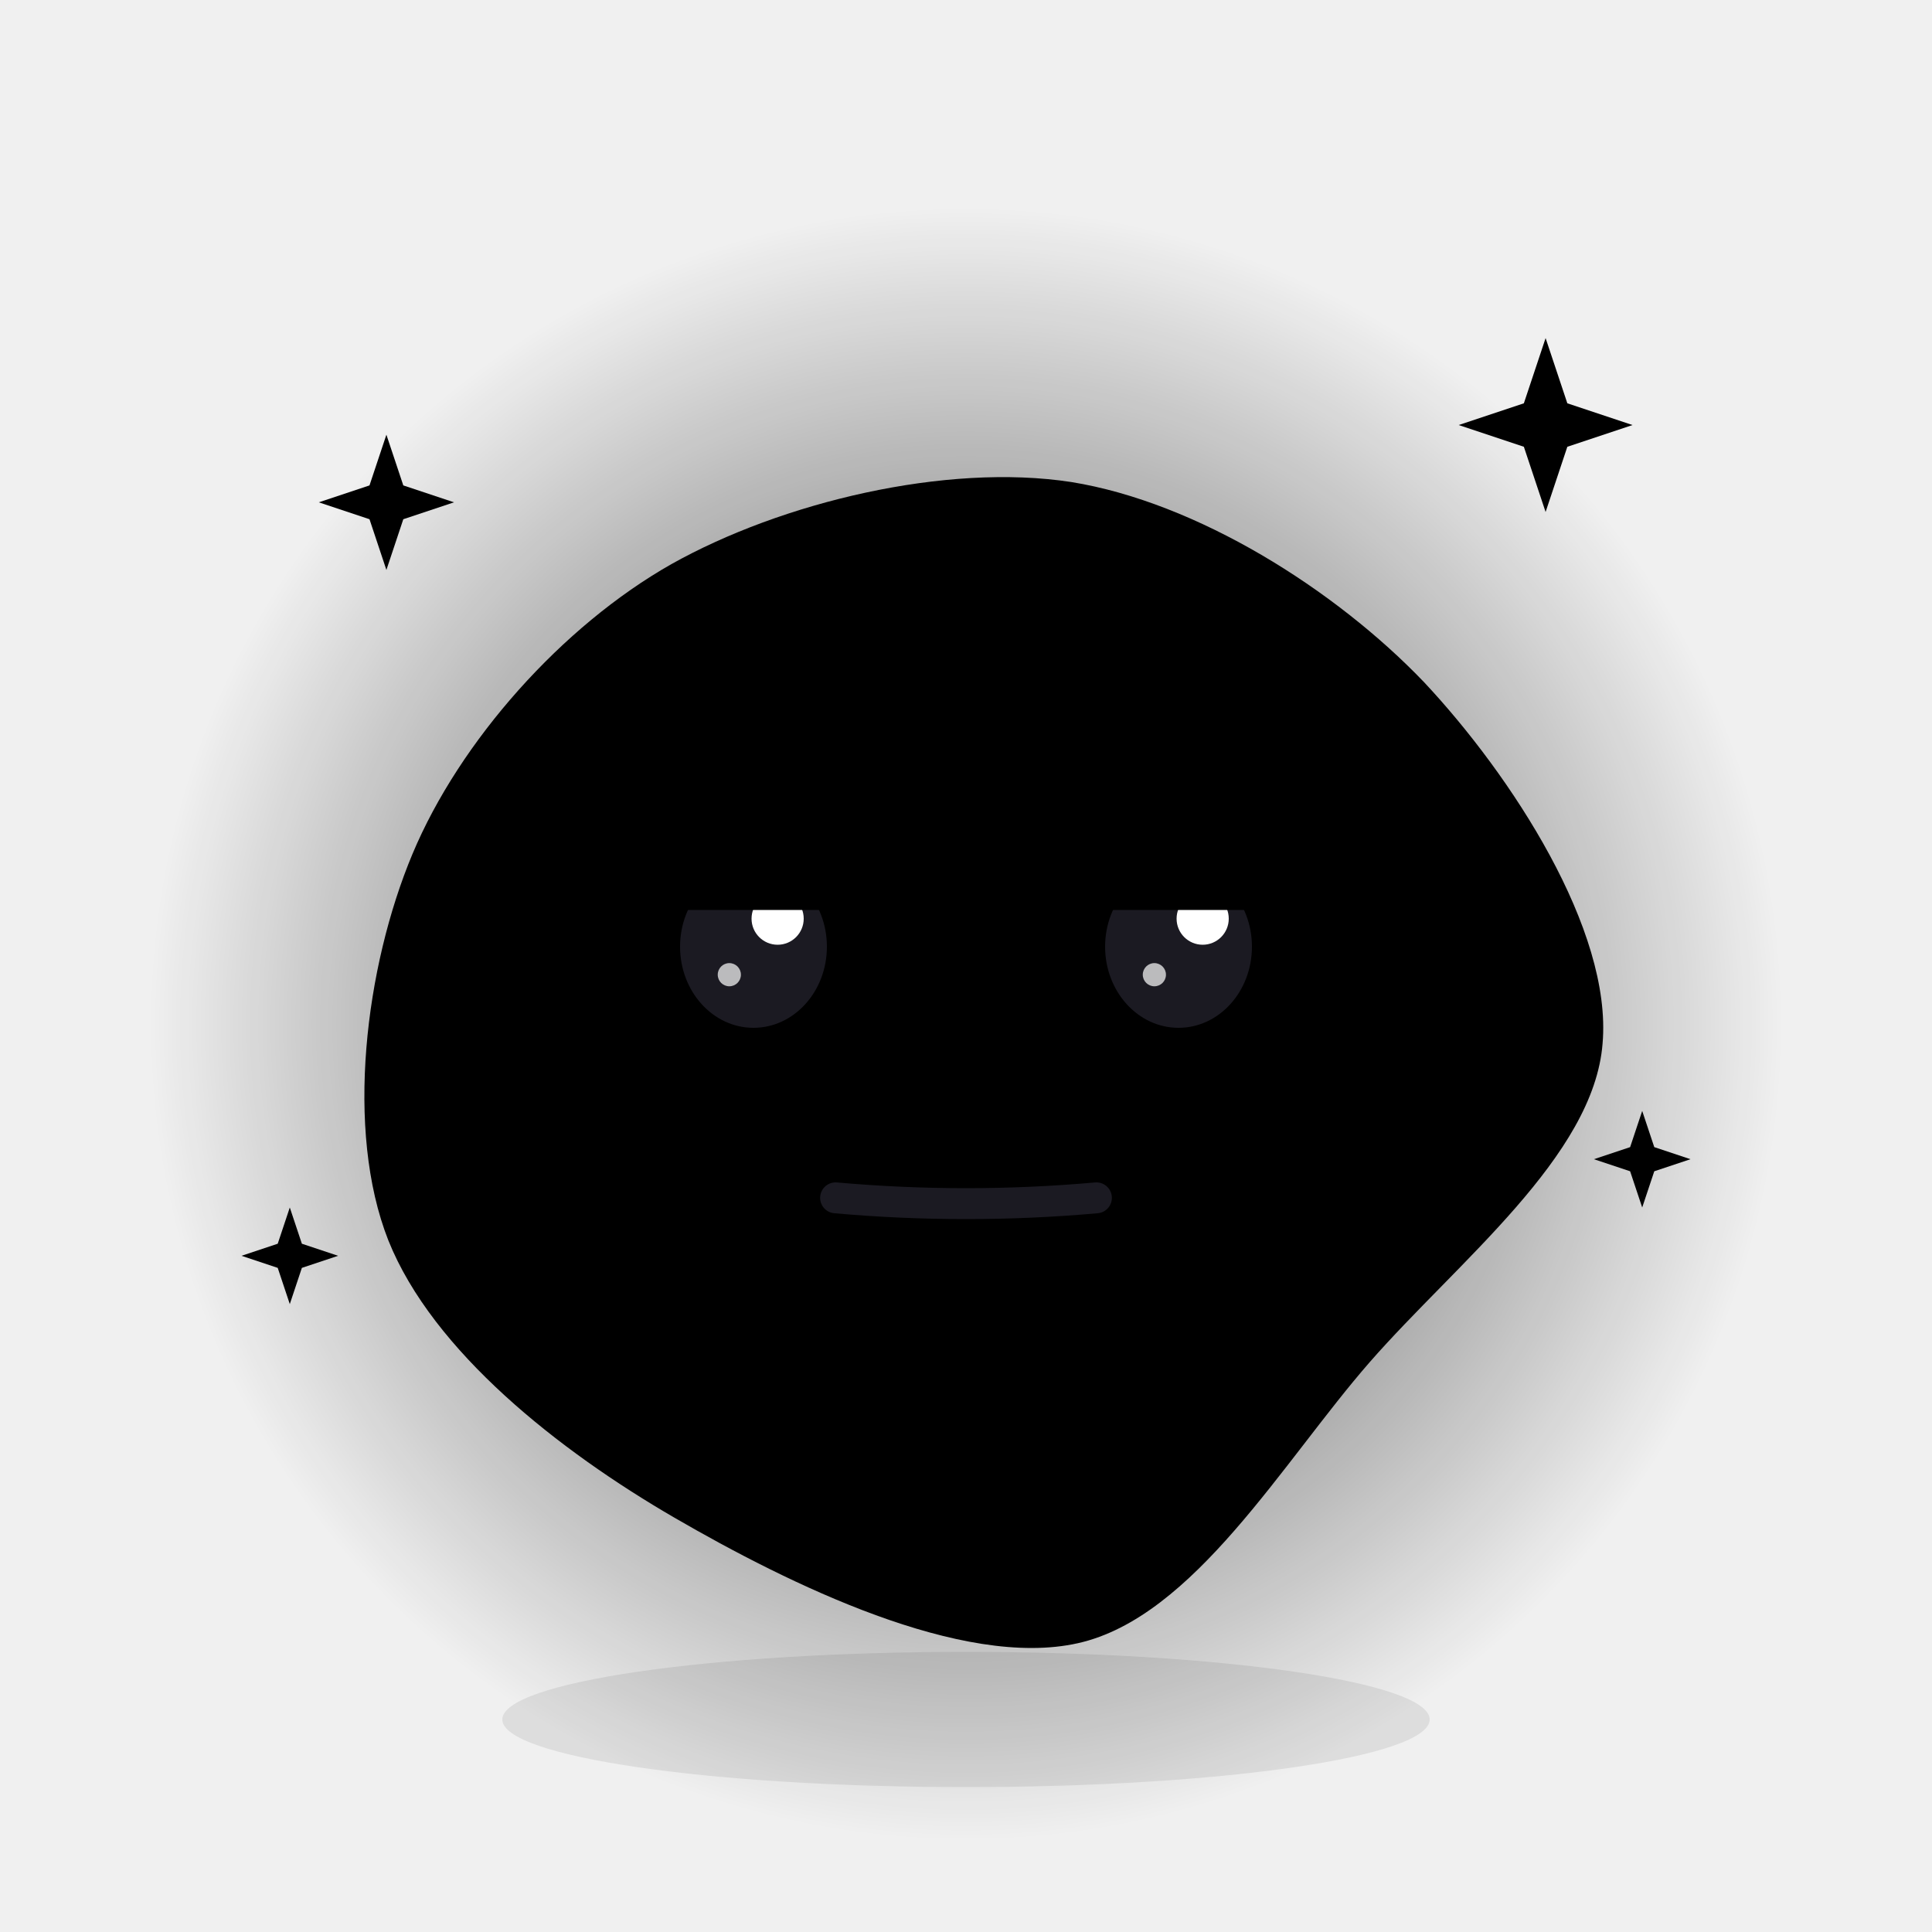
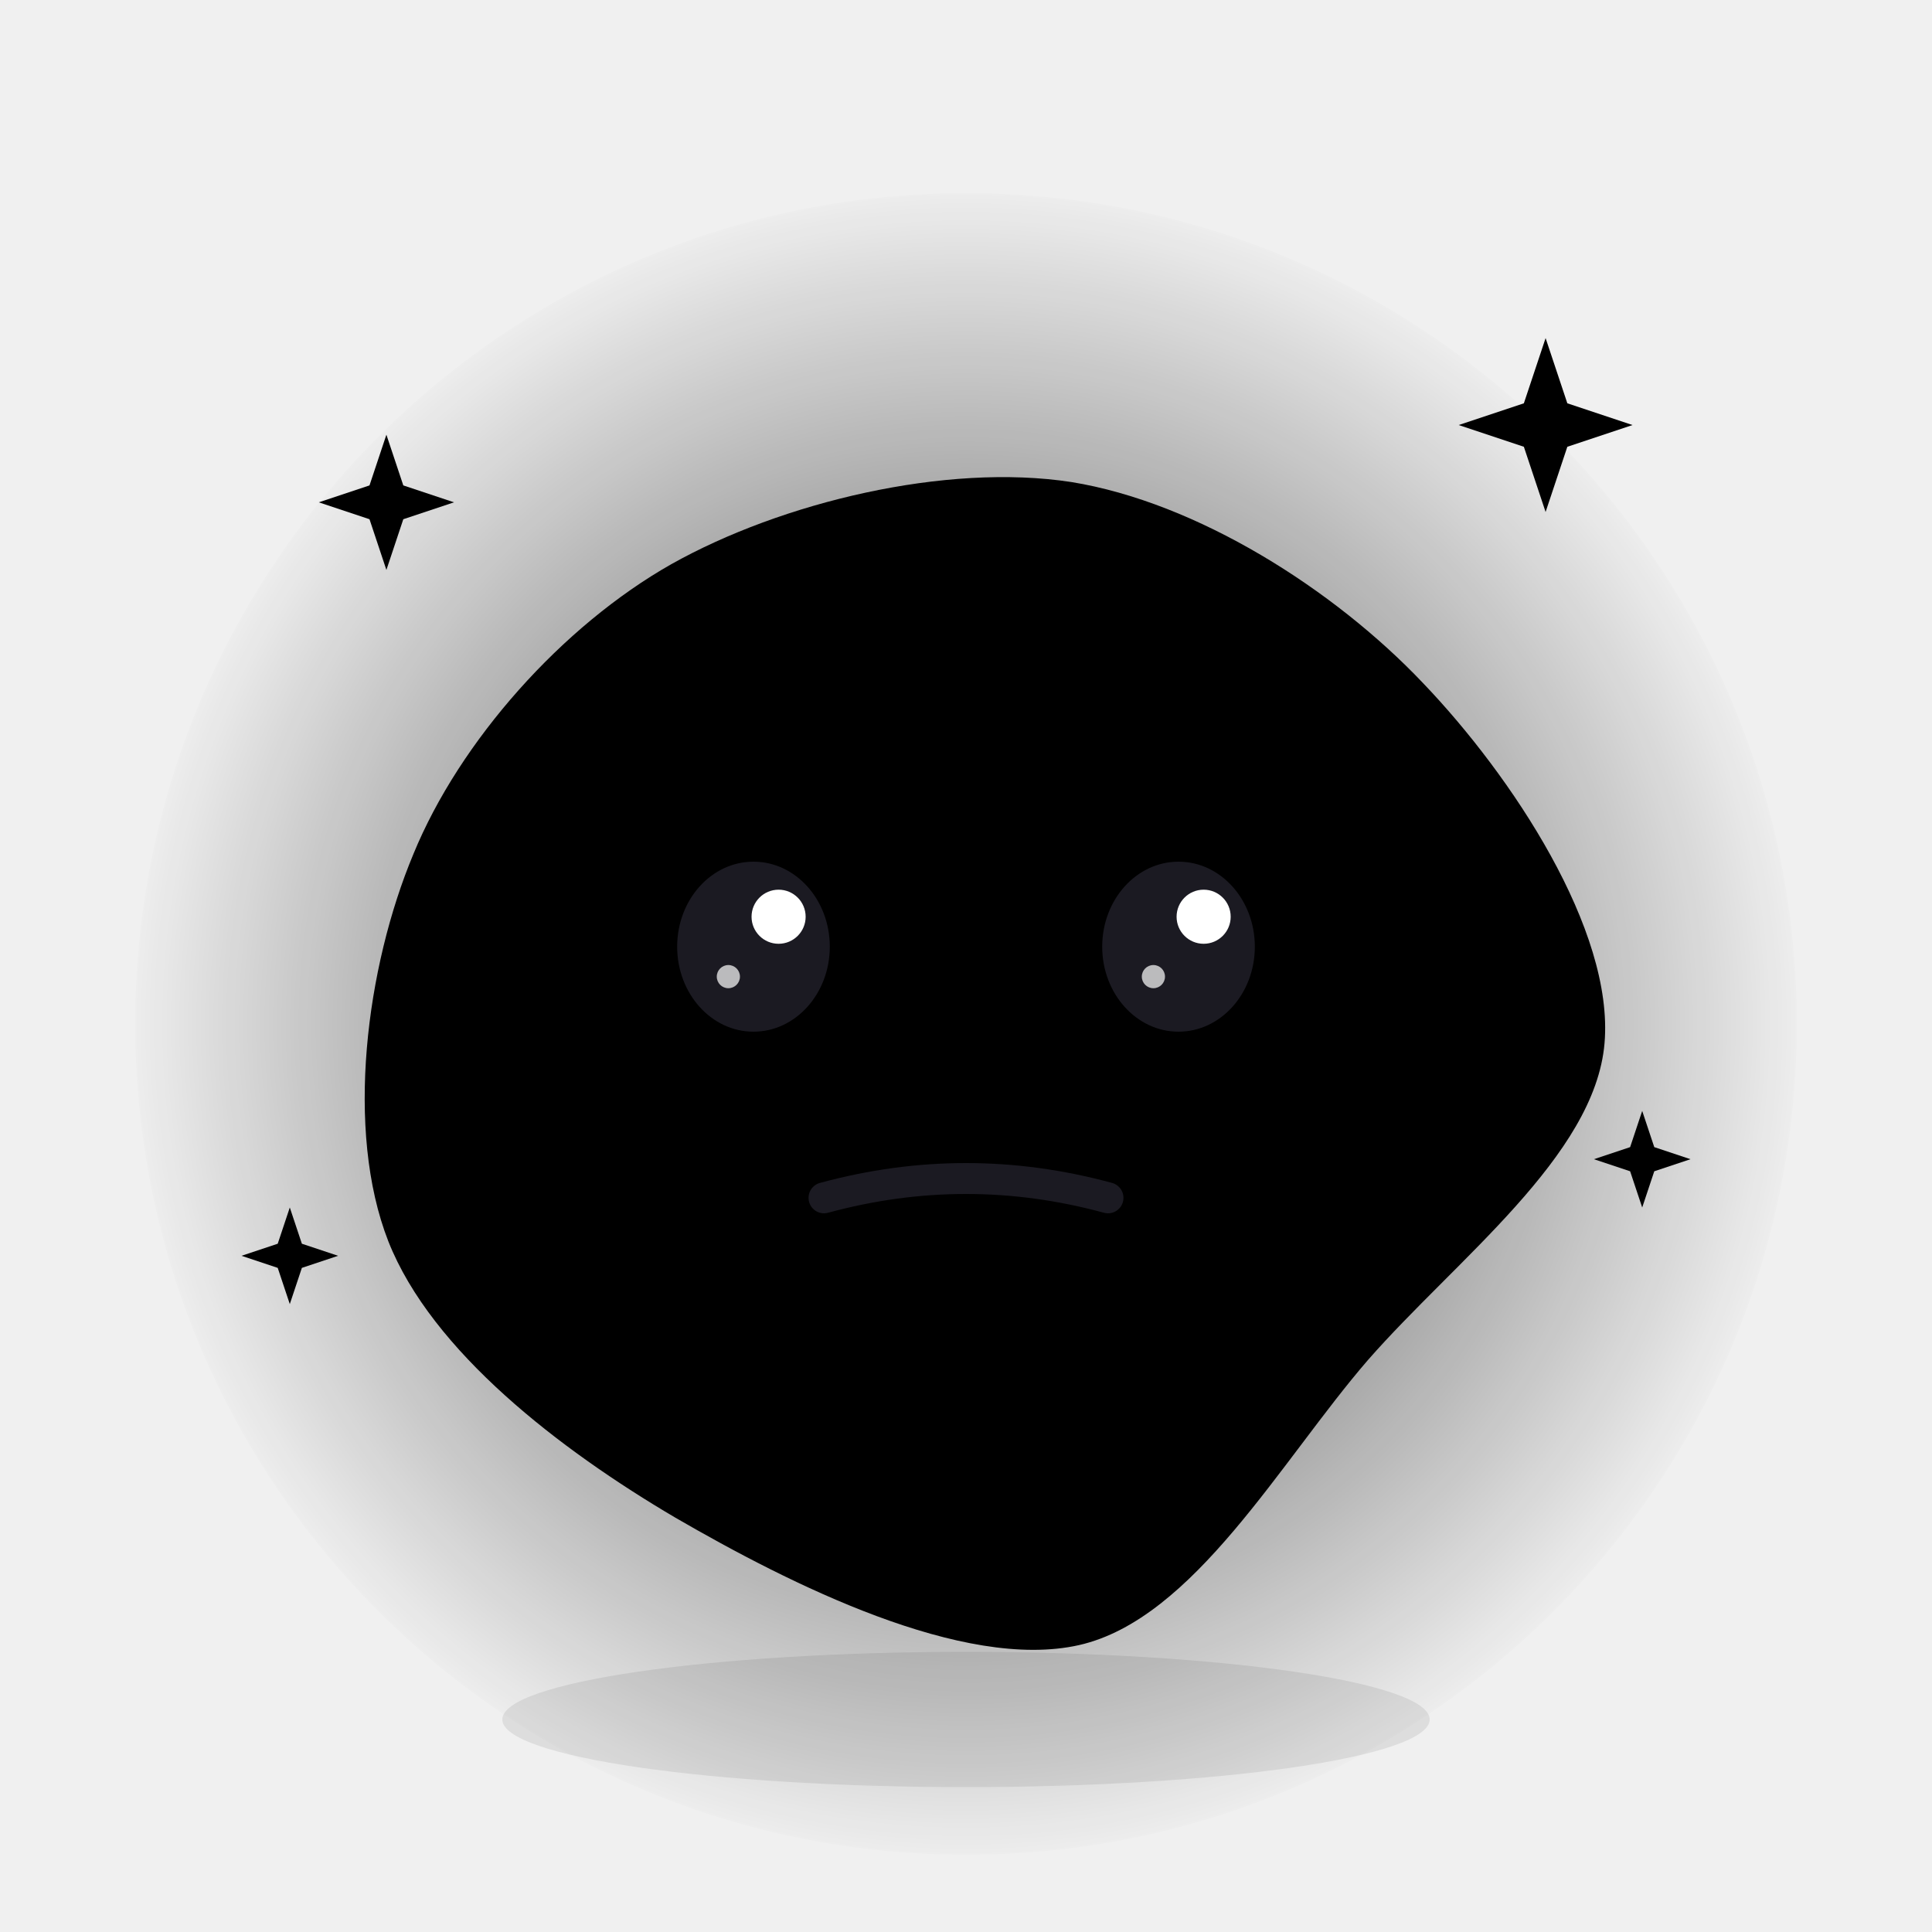
<svg xmlns="http://www.w3.org/2000/svg" class="portrait" viewBox="0 0 200 200" width="64" height="64" role="img" aria-label="Douglur">
  <defs>
    <radialGradient id="fav-g" cx="38%" cy="32%" r="80%">
-       <stop class="s0" offset="0" stop-color="oklch(0.93 0.06 337)" />
-       <stop class="s1" offset="0.55" stop-color="oklch(0.78 0.102 337)" />
-       <stop class="s2" offset="1" stop-color="oklch(0.55 0.112 357)" />
+       <stop class="s0" offset="0" stop-color="oklch(0.93 0.06 308)" />
+       <stop class="s1" offset="0.55" stop-color="oklch(0.78 0.108 308)" />
+       <stop class="s2" offset="1" stop-color="oklch(0.55 0.118 328)" />
    </radialGradient>
    <radialGradient id="fav-a" cx="50%" cy="50%" r="50%">
-       <stop offset="0.55" stop-color="oklch(0.8 0.12 337)" stop-opacity="0.35" />
-       <stop offset="1" stop-color="oklch(0.8 0.12 337)" stop-opacity="0" />
+       <stop offset="0.55" stop-color="oklch(0.8 0.12 308)" stop-opacity="0.35" />
+       <stop offset="1" stop-color="oklch(0.8 0.12 308)" stop-opacity="0" />
    </radialGradient>
  </defs>
-   <circle cx="100" cy="106" r="85" fill="url(#fav-a)" class="aura" />
+   <circle cx="100" cy="106" r="86" fill="url(#fav-a)" class="aura" />
  <ellipse cx="100" cy="178" rx="48" ry="7" fill="currentColor" opacity="0.08" />
-   <path d="M165.9,108.0 C165.0,119.7 150.9,130.6 141.8,141.0 C132.8,151.3 123.6,167.4 111.6,170.1 C99.6,172.8 81.7,164.0 69.8,157.1 C57.9,150.2 44.8,139.9 40.2,128.4 C35.7,117.0 37.8,100.1 42.7,88.4 C47.6,76.7 58.2,64.8 69.5,58.4 C80.9,52.0 97.9,47.9 110.9,49.9 C123.9,52.0 138.2,61.0 147.4,70.6 C156.5,80.3 166.9,96.3 165.9,108.0Z" fill="url(#fav-g)" />
-   <path d="M165.9,108.0 C165.0,119.7 150.9,130.6 141.8,141.0 C132.8,151.3 123.6,167.4 111.6,170.1 C99.6,172.8 81.7,164.0 69.8,157.1 C57.9,150.2 44.8,139.9 40.2,128.4 C35.7,117.0 37.8,100.1 42.7,88.4 C47.6,76.7 58.2,64.8 69.5,58.4 C80.9,52.0 97.9,47.9 110.9,49.9 C123.9,52.0 138.2,61.0 147.4,70.6 C156.5,80.3 166.9,96.3 165.9,108.0Z" fill="none" stroke="oklch(0.45 0.08 337)" stroke-opacity="0.25" stroke-width="1.5" />
+   <path d="M166.1,108.0 C165.1,119.7 150.7,130.4 141.6,140.8 C132.6,151.2 123.6,167.6 111.7,170.3 C99.7,173.0 81.8,164.0 69.9,157.1 C58.0,150.1 44.7,139.9 40.2,128.5 C35.7,117.0 37.9,100.1 42.8,88.4 C47.6,76.7 58.2,64.8 69.5,58.4 C80.9,52.0 97.9,47.9 110.9,49.9 C123.9,52.0 138.1,61.0 147.3,70.7 C156.5,80.3 167.1,96.3 166.1,108.0Z" fill="url(#fav-g)" />
+   <path d="M166.1,108.0 C165.1,119.7 150.7,130.4 141.6,140.8 C132.6,151.2 123.6,167.6 111.7,170.3 C99.7,173.0 81.8,164.0 69.9,157.1 C58.0,150.1 44.7,139.9 40.2,128.5 C35.7,117.0 37.9,100.1 42.8,88.4 C47.6,76.7 58.2,64.8 69.5,58.4 C80.9,52.0 97.9,47.9 110.9,49.9 C123.9,52.0 138.1,61.0 147.3,70.7 C156.5,80.3 167.1,96.3 166.1,108.0Z" fill="none" stroke="oklch(0.45 0.08 308)" stroke-opacity="0.25" stroke-width="1.5" />
  <g class="eyes">
-     <ellipse class="eye" cx="78" cy="98" rx="7.6" ry="8.4" fill="#1b1a22" />
-     <circle cx="80.5" cy="95.1" r="2.7" fill="#fff" />
-     <circle cx="75.5" cy="100.9" r="1.2" fill="#fff" opacity=".7" />
-     <rect x="68.6" y="88.6" width="18.8" height="5.6" fill="oklch(0.8 0.08 337)" />
-     <ellipse class="eye" cx="122" cy="98" rx="7.6" ry="8.4" fill="#1b1a22" />
-     <circle cx="124.5" cy="95.1" r="2.7" fill="#fff" />
-     <circle cx="119.5" cy="100.9" r="1.2" fill="#fff" opacity=".7" />
-     <rect x="112.6" y="88.6" width="18.8" height="5.6" fill="oklch(0.8 0.08 337)" />
+     <ellipse class="eye" cx="78" cy="98" rx="7.9" ry="8.8" fill="#1b1a22" />
+     <circle cx="80.6" cy="94.9" r="2.8" fill="#fff" />
+     <circle cx="75.4" cy="101.1" r="1.2" fill="#fff" opacity=".7" />
+     <ellipse class="eye" cx="122" cy="98" rx="7.9" ry="8.8" fill="#1b1a22" />
+     <circle cx="124.6" cy="94.9" r="2.8" fill="#fff" />
+     <circle cx="119.4" cy="101.1" r="1.2" fill="#fff" opacity=".7" />
  </g>
-   <path class="mouth" d="M86.5,124 Q100,125.2 113.5,124" fill="none" stroke="#1b1a22" stroke-width="3.2" stroke-linecap="round" />
+   <path class="mouth" d="M85.3,124 Q100,120.0 114.7,124" fill="none" stroke="#1b1a22" stroke-width="3.2" stroke-linecap="round" />
  <path class="sparkle" d="M40,45 L41.75,50.25 L47,52 L41.75,53.75 L40,59 L38.25,53.75 L33,52 L38.25,50.25Z" fill="oklch(0.85 0.13 85)" />
  <path class="sparkle" d="M160,35 L162.25,41.75 L169,44 L162.25,46.25 L160,53 L157.75,46.25 L151,44 L157.75,41.75Z" fill="oklch(0.85 0.13 85)" />
  <path class="sparkle" d="M170,115 L171.25,118.75 L175,120 L171.25,121.25 L170,125 L168.75,121.25 L165,120 L168.75,118.75Z" fill="oklch(0.85 0.13 85)" />
  <path class="sparkle" d="M30,125 L31.25,128.75 L35,130 L31.25,131.25 L30,135 L28.75,131.25 L25,130 L28.75,128.75Z" fill="oklch(0.85 0.13 85)" />
</svg>
